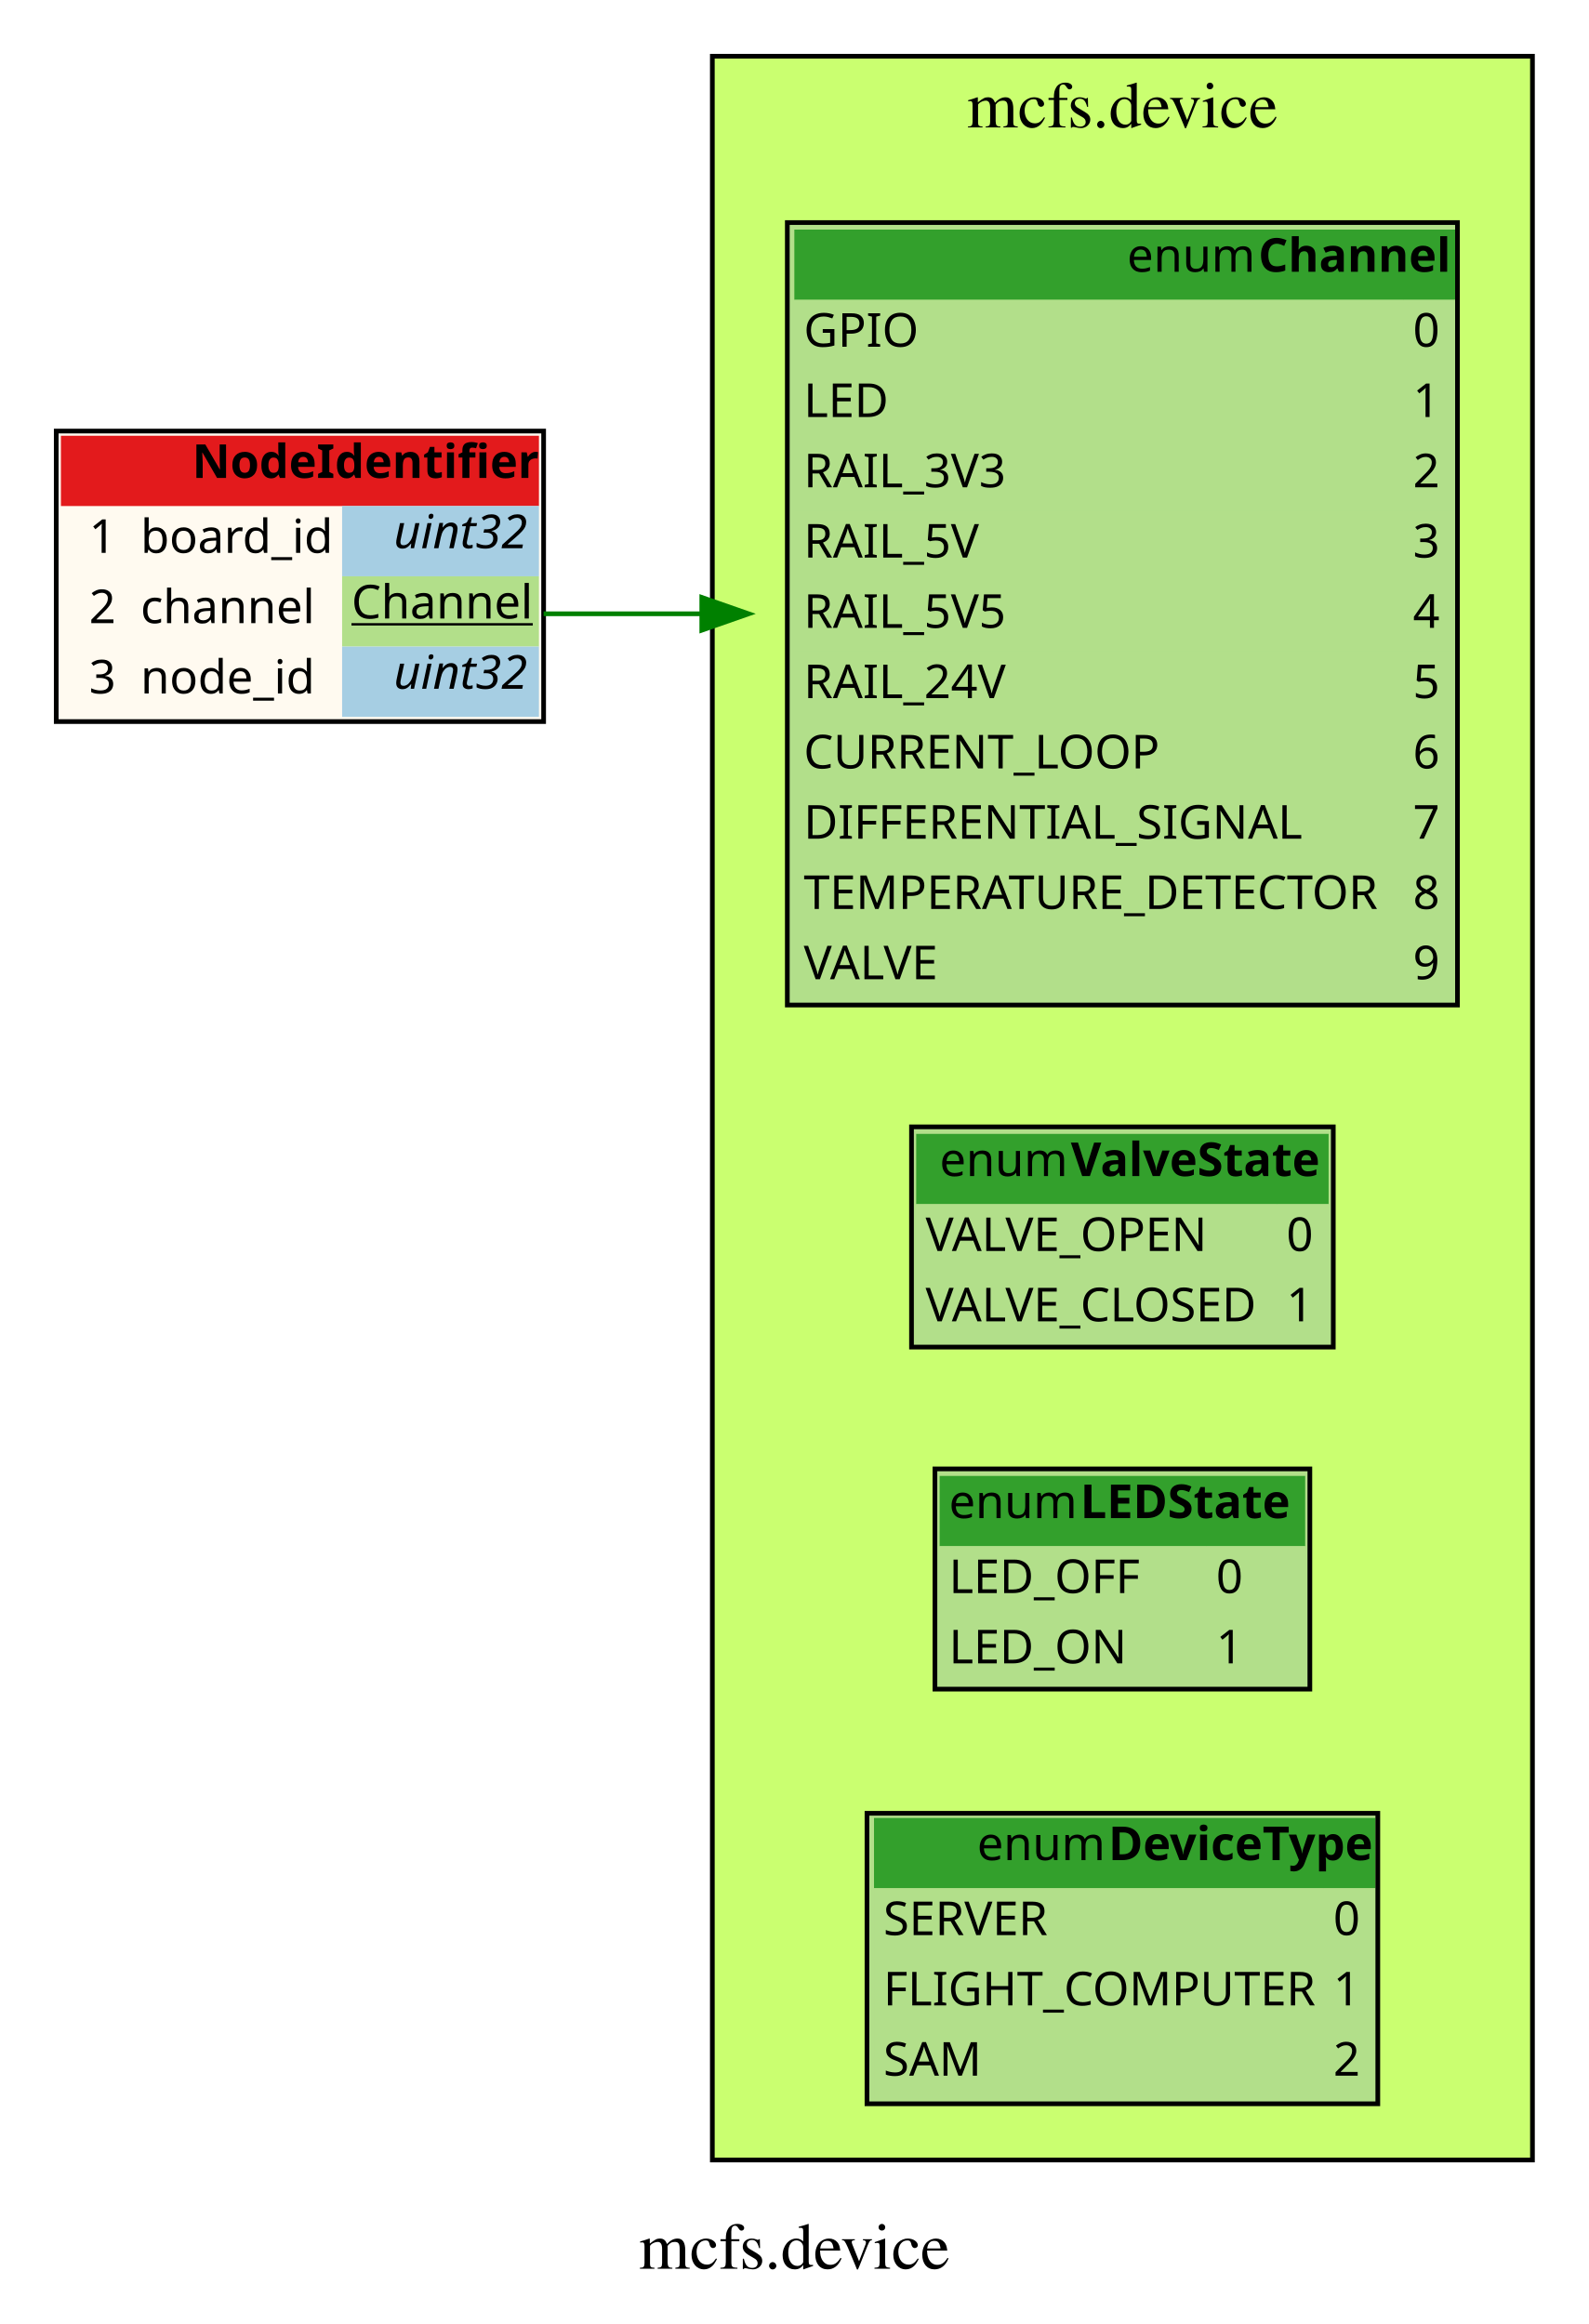
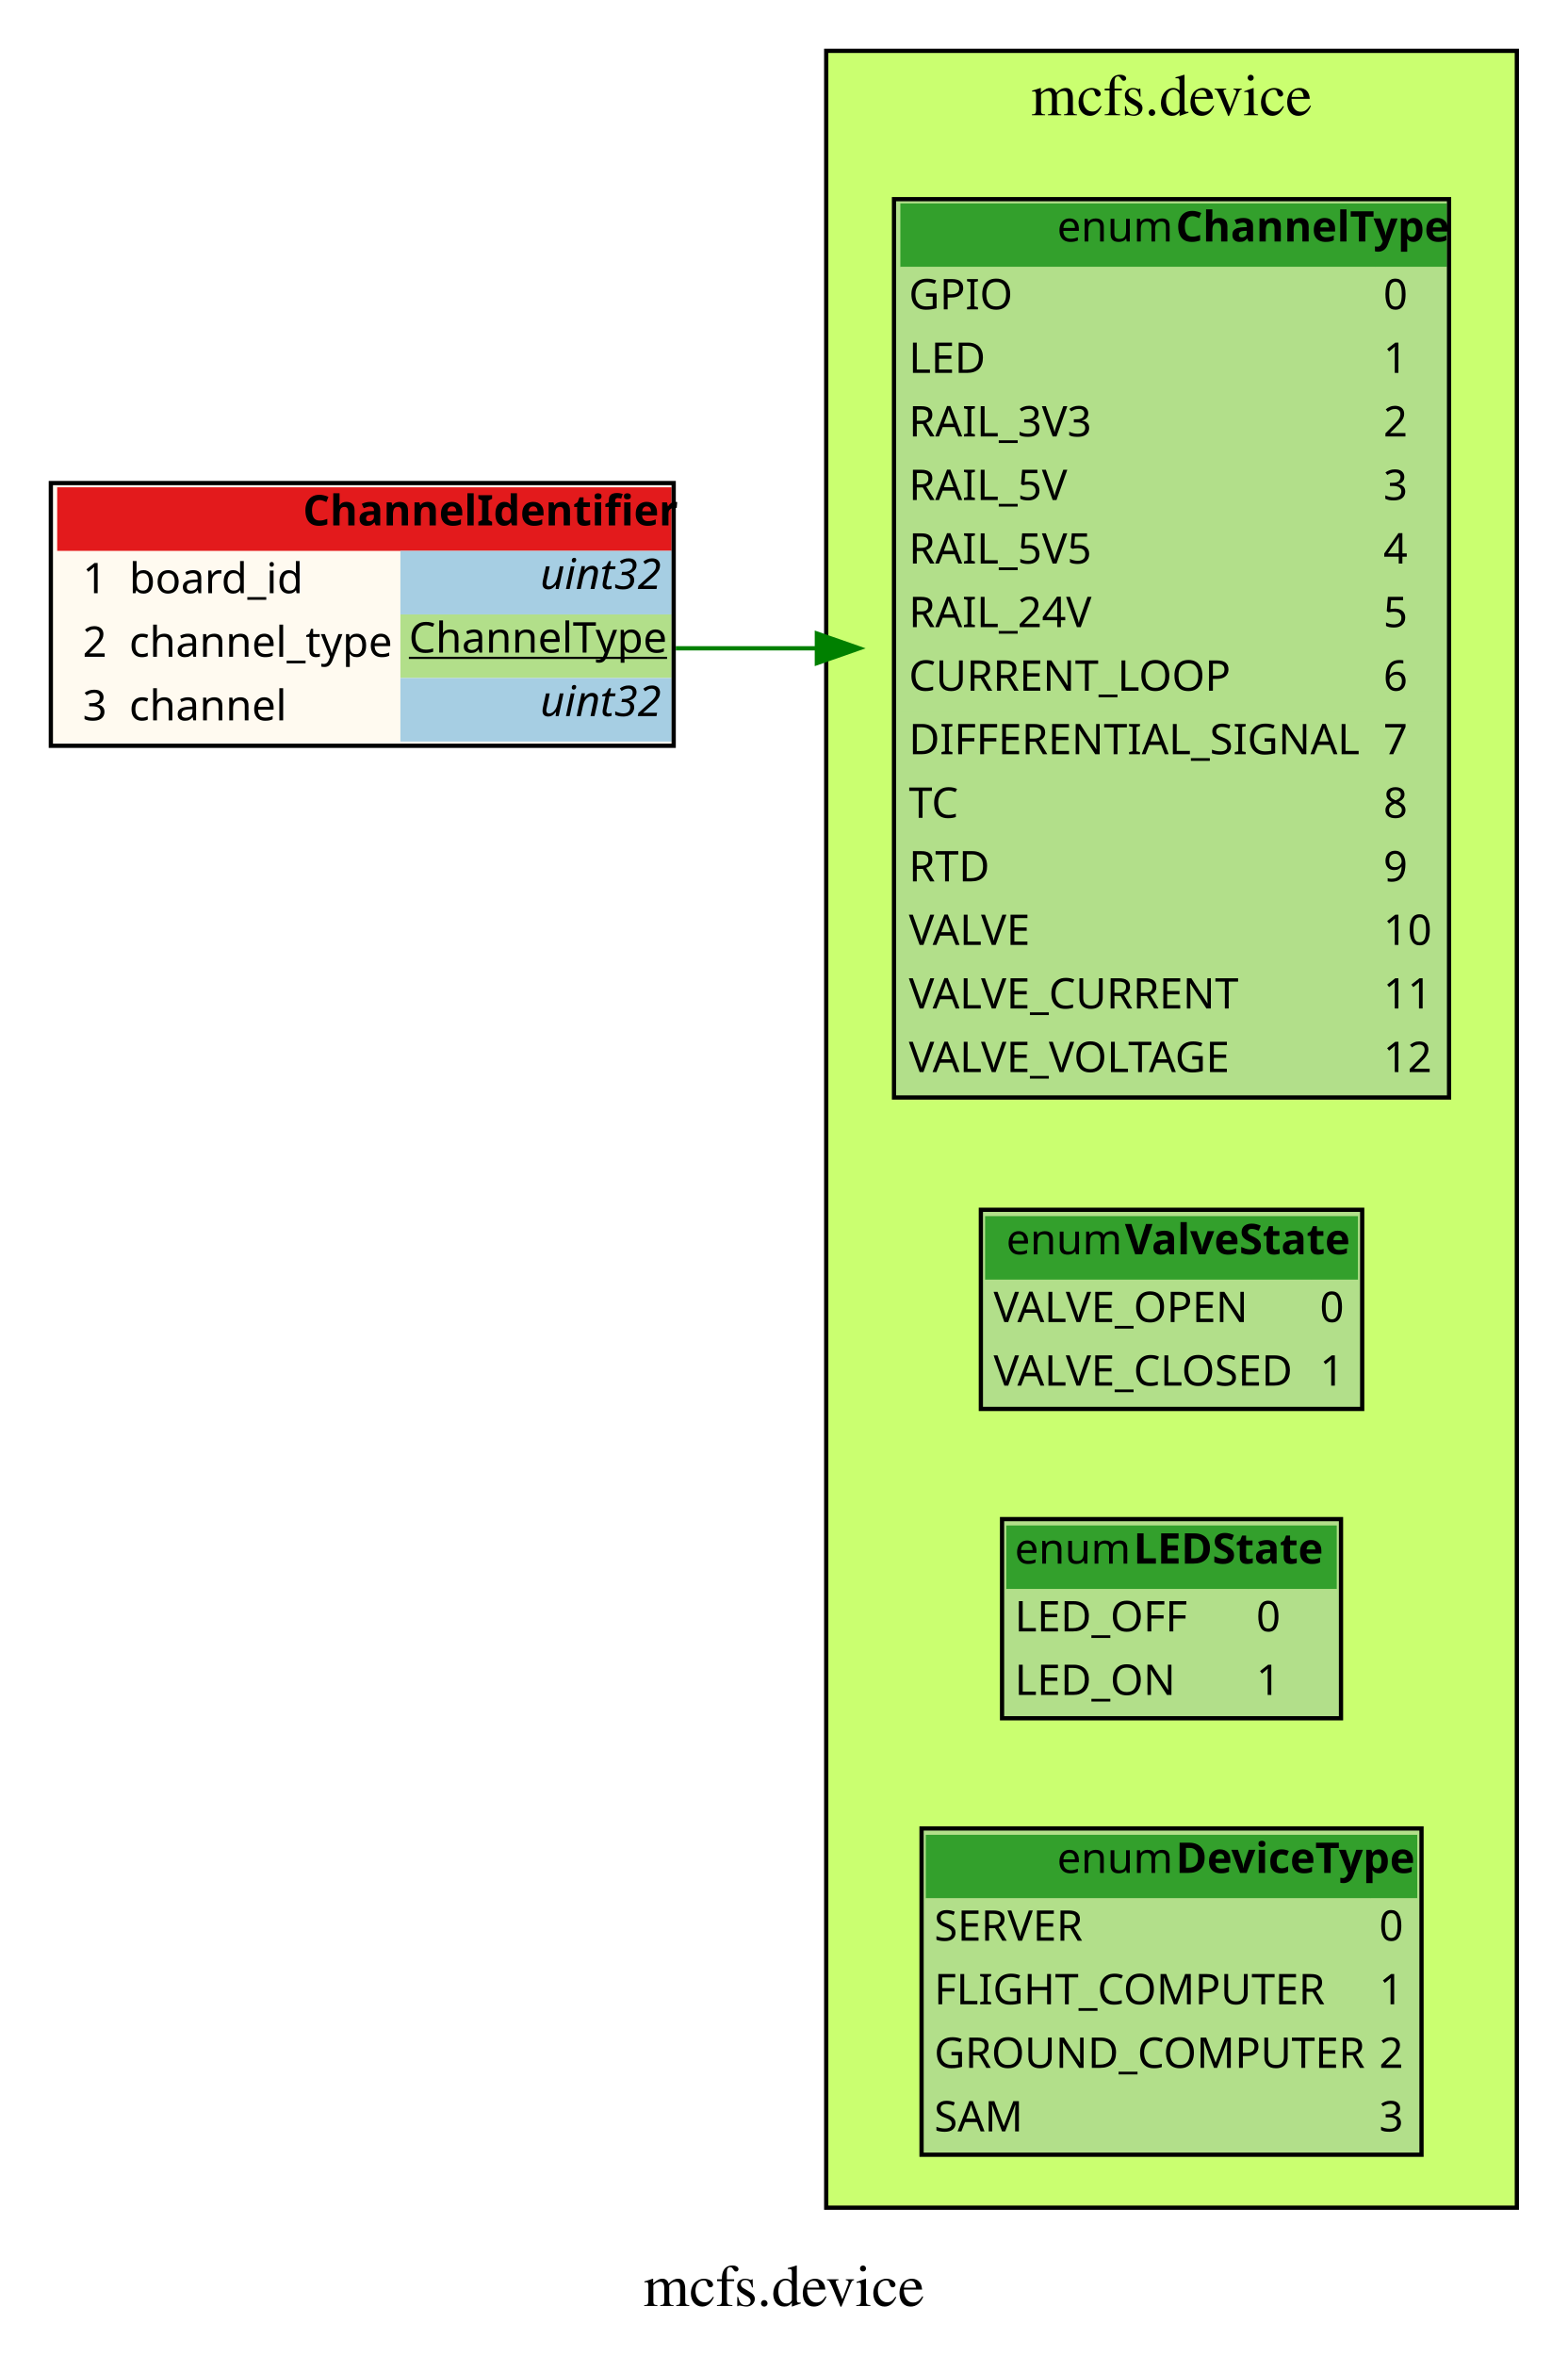
- <svg xmlns="http://www.w3.org/2000/svg" xmlns:xlink="http://www.w3.org/1999/xlink" width="339pt" height="496pt" viewBox="0.00 0.00 339.00 496.00">
-   <g id="graph0" class="graph" transform="scale(1 1) rotate(0) translate(4 492)">
+ <svg xmlns="http://www.w3.org/2000/svg" xmlns:xlink="http://www.w3.org/1999/xlink" width="370pt" height="556pt" viewBox="0.00 0.00 370.00 556.00">
+   <g id="graph0" class="graph" transform="scale(1 1) rotate(0) translate(4 552)">
    <g id="a_graph0">
      <a xlink:title="mcfs.device">
-         <text text-anchor="middle" x="165.5" y="-7.8" font-family="Times,serif" font-size="14.00">mcfs.device</text>
+         <text text-anchor="middle" x="181" y="-7.8" font-family="Times,serif" font-size="14.00">mcfs.device</text>
      </a>
    </g>
    <g id="clust1" class="cluster">
      <g id="a_clust1">
        <a xlink:title="mcfs.device">
-           <polygon fill="#caff70" stroke="black" points="148,-31 148,-480 323,-480 323,-31 148,-31" />
-           <text text-anchor="middle" x="235.5" y="-464.8" font-family="Times,serif" font-size="14.00">mcfs.device</text>
+           <polygon fill="#caff70" stroke="black" points="191,-31 191,-540 354,-540 354,-31 191,-31" />
+           <text text-anchor="middle" x="272.5" y="-524.8" font-family="Times,serif" font-size="14.00">mcfs.device</text>
        </a>
      </g>
    </g>
    <g id="node1" class="node">
      <g id="a_node1">
-         <a xlink:title="mcfs.device.NodeIdentifier">
-           <polygon fill="#fffaf0" stroke="transparent" points="8,-338 8,-400 112,-400 112,-338 8,-338" />
-           <polygon fill="#e31a1c" stroke="transparent" points="9,-384 9,-399 111,-399 111,-384 9,-384" />
-           <text text-anchor="start" x="37" y="-390" font-family="Ubuntu" font-weight="bold" font-size="10.00">NodeIdentifier</text>
-           <text text-anchor="start" x="15" y="-374" font-family="Ubuntu" font-size="10.00">1</text>
-           <text text-anchor="start" x="26" y="-374" font-family="Ubuntu" font-size="10.00">board_id</text>
-           <polygon fill="#a6cee3" stroke="transparent" points="69,-369 69,-384 111,-384 111,-369 69,-369" />
-           <text text-anchor="start" x="80" y="-375" font-family="Ubuntu" font-style="italic" font-size="10.00">uint32</text>
-           <text text-anchor="start" x="15" y="-359" font-family="Ubuntu" font-size="10.00">2</text>
-           <text text-anchor="start" x="26" y="-359" font-family="Ubuntu" font-size="10.00">channel</text>
-           <polygon fill="#b2df8a" stroke="transparent" points="69,-354 69,-369 111,-369 111,-354 69,-354" />
-           <text text-anchor="start" x="71" y="-360" font-family="Ubuntu" text-decoration="underline" font-size="10.00">Channel</text>
-           <text text-anchor="start" x="15" y="-344" font-family="Ubuntu" font-size="10.00">3</text>
-           <text text-anchor="start" x="26" y="-344" font-family="Ubuntu" font-size="10.00">node_id</text>
-           <polygon fill="#a6cee3" stroke="transparent" points="69,-339 69,-354 111,-354 111,-339 69,-339" />
-           <text text-anchor="start" x="80" y="-345" font-family="Ubuntu" font-style="italic" font-size="10.00">uint32</text>
-           <polygon fill="none" stroke="black" points="8,-338 8,-400 112,-400 112,-338 8,-338" />
+         <a xlink:title="mcfs.device.ChannelIdentifier">
+           <polygon fill="#fffaf0" stroke="transparent" points="8,-376 8,-438 155,-438 155,-376 8,-376" />
+           <polygon fill="#e31a1c" stroke="transparent" points="9.5,-422 9.5,-437 154.5,-437 154.5,-422 9.5,-422" />
+           <text text-anchor="start" x="67.5" y="-428" font-family="Ubuntu" font-weight="bold" font-size="10.00">ChannelIdentifier</text>
+           <text text-anchor="start" x="15.5" y="-412" font-family="Ubuntu" font-size="10.00">1</text>
+           <text text-anchor="start" x="26.5" y="-412" font-family="Ubuntu" font-size="10.00">board_id</text>
+           <polygon fill="#a6cee3" stroke="transparent" points="90.5,-407 90.5,-422 154.5,-422 154.5,-407 90.5,-407" />
+           <text text-anchor="start" x="123.5" y="-413" font-family="Ubuntu" font-style="italic" font-size="10.00">uint32</text>
+           <text text-anchor="start" x="15.5" y="-397" font-family="Ubuntu" font-size="10.00">2</text>
+           <text text-anchor="start" x="26.5" y="-397" font-family="Ubuntu" font-size="10.00">channel_type</text>
+           <polygon fill="#b2df8a" stroke="transparent" points="90.5,-392 90.5,-407 154.5,-407 154.5,-392 90.5,-392" />
+           <text text-anchor="start" x="92.5" y="-398" font-family="Ubuntu" text-decoration="underline" font-size="10.00">ChannelType</text>
+           <text text-anchor="start" x="15.5" y="-382" font-family="Ubuntu" font-size="10.00">3</text>
+           <text text-anchor="start" x="26.5" y="-382" font-family="Ubuntu" font-size="10.00">channel</text>
+           <polygon fill="#a6cee3" stroke="transparent" points="90.5,-377 90.5,-392 154.5,-392 154.5,-377 90.5,-377" />
+           <text text-anchor="start" x="123.5" y="-383" font-family="Ubuntu" font-style="italic" font-size="10.00">uint32</text>
+           <polygon fill="none" stroke="black" points="8,-376 8,-438 155,-438 155,-376 8,-376" />
        </a>
      </g>
    </g>
    <g id="node2" class="node">
      <g id="a_node2">
-         <a xlink:title="Channel">
-           <polygon fill="#b2df8a" stroke="transparent" points="164,-277.5 164,-444.5 307,-444.5 307,-277.5 164,-277.5" />
-           <polygon fill="#33a02c" stroke="transparent" points="165.5,-428 165.5,-443 306.5,-443 306.5,-428 165.5,-428" />
-           <text text-anchor="start" x="236.5" y="-434" font-family="Ubuntu" font-size="10.00">enum </text>
-           <text text-anchor="start" x="264.5" y="-434" font-family="Ubuntu" font-weight="bold" font-size="10.00">Channel</text>
-           <polygon fill="#b2df8a" stroke="transparent" points="165.5,-413 165.5,-428 295.5,-428 295.5,-413 165.5,-413" />
-           <text text-anchor="start" x="167.5" y="-418" font-family="Ubuntu" font-size="10.00">GPIO</text>
-           <polygon fill="#b2df8a" stroke="transparent" points="295.5,-413 295.5,-428 306.5,-428 306.5,-413 295.5,-413" />
-           <text text-anchor="start" x="297.5" y="-418" font-family="Ubuntu" font-size="10.00">0</text>
-           <polygon fill="#b2df8a" stroke="transparent" points="165.5,-398 165.5,-413 295.5,-413 295.5,-398 165.5,-398" />
-           <text text-anchor="start" x="167.5" y="-403" font-family="Ubuntu" font-size="10.00">LED</text>
-           <polygon fill="#b2df8a" stroke="transparent" points="295.5,-398 295.5,-413 306.5,-413 306.5,-398 295.5,-398" />
-           <text text-anchor="start" x="297.5" y="-403" font-family="Ubuntu" font-size="10.00">1</text>
-           <polygon fill="#b2df8a" stroke="transparent" points="165.5,-383 165.5,-398 295.5,-398 295.5,-383 165.5,-383" />
-           <text text-anchor="start" x="167.5" y="-388" font-family="Ubuntu" font-size="10.00">RAIL_3V3</text>
-           <polygon fill="#b2df8a" stroke="transparent" points="295.5,-383 295.5,-398 306.5,-398 306.5,-383 295.5,-383" />
-           <text text-anchor="start" x="297.5" y="-388" font-family="Ubuntu" font-size="10.00">2</text>
-           <polygon fill="#b2df8a" stroke="transparent" points="165.5,-368 165.5,-383 295.5,-383 295.5,-368 165.5,-368" />
-           <text text-anchor="start" x="167.5" y="-373" font-family="Ubuntu" font-size="10.00">RAIL_5V</text>
-           <polygon fill="#b2df8a" stroke="transparent" points="295.5,-368 295.5,-383 306.5,-383 306.5,-368 295.5,-368" />
-           <text text-anchor="start" x="297.5" y="-373" font-family="Ubuntu" font-size="10.00">3</text>
-           <polygon fill="#b2df8a" stroke="transparent" points="165.5,-353 165.5,-368 295.5,-368 295.5,-353 165.5,-353" />
-           <text text-anchor="start" x="167.5" y="-358" font-family="Ubuntu" font-size="10.00">RAIL_5V5</text>
-           <polygon fill="#b2df8a" stroke="transparent" points="295.5,-353 295.5,-368 306.5,-368 306.5,-353 295.5,-353" />
-           <text text-anchor="start" x="297.5" y="-358" font-family="Ubuntu" font-size="10.00">4</text>
-           <polygon fill="#b2df8a" stroke="transparent" points="165.5,-338 165.5,-353 295.5,-353 295.5,-338 165.5,-338" />
-           <text text-anchor="start" x="167.5" y="-343" font-family="Ubuntu" font-size="10.00">RAIL_24V</text>
-           <polygon fill="#b2df8a" stroke="transparent" points="295.5,-338 295.5,-353 306.5,-353 306.5,-338 295.5,-338" />
-           <text text-anchor="start" x="297.5" y="-343" font-family="Ubuntu" font-size="10.00">5</text>
-           <polygon fill="#b2df8a" stroke="transparent" points="165.5,-323 165.5,-338 295.5,-338 295.5,-323 165.5,-323" />
-           <text text-anchor="start" x="167.5" y="-328" font-family="Ubuntu" font-size="10.00">CURRENT_LOOP</text>
-           <polygon fill="#b2df8a" stroke="transparent" points="295.5,-323 295.5,-338 306.5,-338 306.5,-323 295.5,-323" />
-           <text text-anchor="start" x="297.5" y="-328" font-family="Ubuntu" font-size="10.00">6</text>
-           <polygon fill="#b2df8a" stroke="transparent" points="165.5,-308 165.5,-323 295.5,-323 295.5,-308 165.5,-308" />
-           <text text-anchor="start" x="167.5" y="-313" font-family="Ubuntu" font-size="10.00">DIFFERENTIAL_SIGNAL</text>
-           <polygon fill="#b2df8a" stroke="transparent" points="295.5,-308 295.5,-323 306.5,-323 306.5,-308 295.5,-308" />
-           <text text-anchor="start" x="297.5" y="-313" font-family="Ubuntu" font-size="10.00">7</text>
-           <polygon fill="#b2df8a" stroke="transparent" points="165.5,-293 165.5,-308 295.5,-308 295.5,-293 165.5,-293" />
-           <text text-anchor="start" x="167.5" y="-298" font-family="Ubuntu" font-size="10.00">TEMPERATURE_DETECTOR</text>
-           <polygon fill="#b2df8a" stroke="transparent" points="295.5,-293 295.5,-308 306.5,-308 306.5,-293 295.5,-293" />
-           <text text-anchor="start" x="297.5" y="-298" font-family="Ubuntu" font-size="10.00">8</text>
-           <polygon fill="#b2df8a" stroke="transparent" points="165.5,-278 165.5,-293 295.5,-293 295.5,-278 165.5,-278" />
-           <text text-anchor="start" x="167.5" y="-283" font-family="Ubuntu" font-size="10.00">VALVE</text>
-           <polygon fill="#b2df8a" stroke="transparent" points="295.5,-278 295.5,-293 306.5,-293 306.5,-278 295.5,-278" />
-           <text text-anchor="start" x="297.5" y="-283" font-family="Ubuntu" font-size="10.00">9</text>
-           <polygon fill="none" stroke="black" points="164,-277.5 164,-444.5 307,-444.5 307,-277.5 164,-277.5" />
+         <a xlink:title="ChannelType">
+           <polygon fill="#b2df8a" stroke="transparent" points="207,-293 207,-505 338,-505 338,-293 207,-293" />
+           <polygon fill="#33a02c" stroke="transparent" points="208.5,-489 208.5,-504 337.5,-504 337.5,-489 208.5,-489" />
+           <text text-anchor="start" x="245.5" y="-495" font-family="Ubuntu" font-size="10.00">enum </text>
+           <text text-anchor="start" x="273.5" y="-495" font-family="Ubuntu" font-weight="bold" font-size="10.00">ChannelType</text>
+           <polygon fill="#b2df8a" stroke="transparent" points="208.5,-474 208.5,-489 320.5,-489 320.5,-474 208.5,-474" />
+           <text text-anchor="start" x="210.5" y="-479" font-family="Ubuntu" font-size="10.00">GPIO</text>
+           <polygon fill="#b2df8a" stroke="transparent" points="320.5,-474 320.5,-489 337.5,-489 337.5,-474 320.5,-474" />
+           <text text-anchor="start" x="322.5" y="-479" font-family="Ubuntu" font-size="10.00">0</text>
+           <polygon fill="#b2df8a" stroke="transparent" points="208.5,-459 208.5,-474 320.5,-474 320.5,-459 208.5,-459" />
+           <text text-anchor="start" x="210.5" y="-464" font-family="Ubuntu" font-size="10.00">LED</text>
+           <polygon fill="#b2df8a" stroke="transparent" points="320.5,-459 320.5,-474 337.5,-474 337.5,-459 320.5,-459" />
+           <text text-anchor="start" x="322.5" y="-464" font-family="Ubuntu" font-size="10.00">1</text>
+           <polygon fill="#b2df8a" stroke="transparent" points="208.5,-444 208.5,-459 320.5,-459 320.5,-444 208.5,-444" />
+           <text text-anchor="start" x="210.5" y="-449" font-family="Ubuntu" font-size="10.00">RAIL_3V3</text>
+           <polygon fill="#b2df8a" stroke="transparent" points="320.5,-444 320.5,-459 337.5,-459 337.5,-444 320.5,-444" />
+           <text text-anchor="start" x="322.5" y="-449" font-family="Ubuntu" font-size="10.00">2</text>
+           <polygon fill="#b2df8a" stroke="transparent" points="208.5,-429 208.5,-444 320.5,-444 320.5,-429 208.5,-429" />
+           <text text-anchor="start" x="210.5" y="-434" font-family="Ubuntu" font-size="10.00">RAIL_5V</text>
+           <polygon fill="#b2df8a" stroke="transparent" points="320.5,-429 320.5,-444 337.5,-444 337.5,-429 320.5,-429" />
+           <text text-anchor="start" x="322.5" y="-434" font-family="Ubuntu" font-size="10.00">3</text>
+           <polygon fill="#b2df8a" stroke="transparent" points="208.5,-414 208.5,-429 320.5,-429 320.5,-414 208.5,-414" />
+           <text text-anchor="start" x="210.5" y="-419" font-family="Ubuntu" font-size="10.00">RAIL_5V5</text>
+           <polygon fill="#b2df8a" stroke="transparent" points="320.5,-414 320.5,-429 337.5,-429 337.5,-414 320.5,-414" />
+           <text text-anchor="start" x="322.5" y="-419" font-family="Ubuntu" font-size="10.00">4</text>
+           <polygon fill="#b2df8a" stroke="transparent" points="208.5,-399 208.5,-414 320.5,-414 320.5,-399 208.5,-399" />
+           <text text-anchor="start" x="210.5" y="-404" font-family="Ubuntu" font-size="10.00">RAIL_24V</text>
+           <polygon fill="#b2df8a" stroke="transparent" points="320.5,-399 320.5,-414 337.5,-414 337.5,-399 320.5,-399" />
+           <text text-anchor="start" x="322.5" y="-404" font-family="Ubuntu" font-size="10.00">5</text>
+           <polygon fill="#b2df8a" stroke="transparent" points="208.5,-384 208.5,-399 320.5,-399 320.5,-384 208.5,-384" />
+           <text text-anchor="start" x="210.5" y="-389" font-family="Ubuntu" font-size="10.00">CURRENT_LOOP</text>
+           <polygon fill="#b2df8a" stroke="transparent" points="320.5,-384 320.5,-399 337.5,-399 337.5,-384 320.5,-384" />
+           <text text-anchor="start" x="322.5" y="-389" font-family="Ubuntu" font-size="10.00">6</text>
+           <polygon fill="#b2df8a" stroke="transparent" points="208.5,-369 208.5,-384 320.5,-384 320.5,-369 208.5,-369" />
+           <text text-anchor="start" x="210.5" y="-374" font-family="Ubuntu" font-size="10.00">DIFFERENTIAL_SIGNAL</text>
+           <polygon fill="#b2df8a" stroke="transparent" points="320.5,-369 320.5,-384 337.5,-384 337.5,-369 320.5,-369" />
+           <text text-anchor="start" x="322.5" y="-374" font-family="Ubuntu" font-size="10.00">7</text>
+           <polygon fill="#b2df8a" stroke="transparent" points="208.5,-354 208.5,-369 320.5,-369 320.5,-354 208.5,-354" />
+           <text text-anchor="start" x="210.5" y="-359" font-family="Ubuntu" font-size="10.00">TC</text>
+           <polygon fill="#b2df8a" stroke="transparent" points="320.5,-354 320.5,-369 337.5,-369 337.5,-354 320.5,-354" />
+           <text text-anchor="start" x="322.5" y="-359" font-family="Ubuntu" font-size="10.00">8</text>
+           <polygon fill="#b2df8a" stroke="transparent" points="208.5,-339 208.5,-354 320.5,-354 320.5,-339 208.5,-339" />
+           <text text-anchor="start" x="210.5" y="-344" font-family="Ubuntu" font-size="10.00">RTD</text>
+           <polygon fill="#b2df8a" stroke="transparent" points="320.5,-339 320.5,-354 337.5,-354 337.5,-339 320.5,-339" />
+           <text text-anchor="start" x="322.5" y="-344" font-family="Ubuntu" font-size="10.00">9</text>
+           <polygon fill="#b2df8a" stroke="transparent" points="208.5,-324 208.5,-339 320.5,-339 320.5,-324 208.5,-324" />
+           <text text-anchor="start" x="210.5" y="-329" font-family="Ubuntu" font-size="10.00">VALVE</text>
+           <polygon fill="#b2df8a" stroke="transparent" points="320.5,-324 320.5,-339 337.5,-339 337.5,-324 320.5,-324" />
+           <text text-anchor="start" x="322.5" y="-329" font-family="Ubuntu" font-size="10.00">10</text>
+           <polygon fill="#b2df8a" stroke="transparent" points="208.5,-309 208.5,-324 320.5,-324 320.5,-309 208.5,-309" />
+           <text text-anchor="start" x="210.5" y="-314" font-family="Ubuntu" font-size="10.00">VALVE_CURRENT</text>
+           <polygon fill="#b2df8a" stroke="transparent" points="320.5,-309 320.5,-324 337.5,-324 337.5,-309 320.5,-309" />
+           <text text-anchor="start" x="322.5" y="-314" font-family="Ubuntu" font-size="10.00">11</text>
+           <polygon fill="#b2df8a" stroke="transparent" points="208.5,-294 208.5,-309 320.5,-309 320.5,-294 208.5,-294" />
+           <text text-anchor="start" x="210.5" y="-299" font-family="Ubuntu" font-size="10.00">VALVE_VOLTAGE</text>
+           <polygon fill="#b2df8a" stroke="transparent" points="320.5,-294 320.5,-309 337.5,-309 337.5,-294 320.5,-294" />
+           <text text-anchor="start" x="322.5" y="-299" font-family="Ubuntu" font-size="10.00">12</text>
+           <polygon fill="none" stroke="black" points="207,-293 207,-505 338,-505 338,-293 207,-293" />
        </a>
      </g>
    </g>
    <g id="edge1" class="edge">
      <g id="a_edge1">
        <a xlink:title="Ja_100 --&gt; Ja_101">
-           <path fill="none" stroke="#008000" d="M112,-361C122.83,-361 134.19,-361 145.46,-361" />
-           <polygon fill="#008000" stroke="#008000" points="145.75,-364.5 155.75,-361 145.75,-357.5 145.75,-364.5" />
+           <path fill="none" stroke="#008000" d="M155.5,-399C166.22,-399 177.49,-399 188.62,-399" />
+           <polygon fill="#008000" stroke="#008000" points="188.79,-402.5 198.79,-399 188.79,-395.5 188.79,-402.5" />
        </a>
      </g>
    </g>
    <g id="node3" class="node">
      <g id="a_node3">
        <a xlink:title="ValveState">
-           <polygon fill="#b2df8a" stroke="transparent" points="190.5,-204.5 190.5,-251.5 280.5,-251.5 280.5,-204.5 190.5,-204.5" />
-           <polygon fill="#33a02c" stroke="transparent" points="191.5,-235 191.5,-250 279.5,-250 279.5,-235 191.5,-235" />
-           <text text-anchor="start" x="196.5" y="-241" font-family="Ubuntu" font-size="10.00">enum </text>
-           <text text-anchor="start" x="224.5" y="-241" font-family="Ubuntu" font-weight="bold" font-size="10.00">ValveState</text>
-           <polygon fill="#b2df8a" stroke="transparent" points="191.5,-220 191.5,-235 268.5,-235 268.5,-220 191.5,-220" />
-           <text text-anchor="start" x="193.5" y="-225" font-family="Ubuntu" font-size="10.00">VALVE_OPEN</text>
-           <polygon fill="#b2df8a" stroke="transparent" points="268.5,-220 268.5,-235 279.5,-235 279.5,-220 268.5,-220" />
-           <text text-anchor="start" x="270.5" y="-225" font-family="Ubuntu" font-size="10.00">0</text>
-           <polygon fill="#b2df8a" stroke="transparent" points="191.5,-205 191.5,-220 268.5,-220 268.5,-205 191.5,-205" />
-           <text text-anchor="start" x="193.5" y="-210" font-family="Ubuntu" font-size="10.00">VALVE_CLOSED</text>
-           <polygon fill="#b2df8a" stroke="transparent" points="268.5,-205 268.5,-220 279.5,-220 279.5,-205 268.5,-205" />
-           <text text-anchor="start" x="270.5" y="-210" font-family="Ubuntu" font-size="10.00">1</text>
-           <polygon fill="none" stroke="black" points="190.5,-204.5 190.5,-251.5 280.5,-251.5 280.5,-204.5 190.5,-204.5" />
+           <polygon fill="#b2df8a" stroke="transparent" points="227.5,-219.5 227.5,-266.5 317.5,-266.5 317.5,-219.5 227.5,-219.5" />
+           <polygon fill="#33a02c" stroke="transparent" points="228.5,-250 228.5,-265 316.5,-265 316.5,-250 228.5,-250" />
+           <text text-anchor="start" x="233.5" y="-256" font-family="Ubuntu" font-size="10.00">enum </text>
+           <text text-anchor="start" x="261.5" y="-256" font-family="Ubuntu" font-weight="bold" font-size="10.00">ValveState</text>
+           <polygon fill="#b2df8a" stroke="transparent" points="228.5,-235 228.5,-250 305.5,-250 305.5,-235 228.5,-235" />
+           <text text-anchor="start" x="230.5" y="-240" font-family="Ubuntu" font-size="10.00">VALVE_OPEN</text>
+           <polygon fill="#b2df8a" stroke="transparent" points="305.5,-235 305.5,-250 316.5,-250 316.5,-235 305.5,-235" />
+           <text text-anchor="start" x="307.5" y="-240" font-family="Ubuntu" font-size="10.00">0</text>
+           <polygon fill="#b2df8a" stroke="transparent" points="228.5,-220 228.5,-235 305.5,-235 305.5,-220 228.5,-220" />
+           <text text-anchor="start" x="230.5" y="-225" font-family="Ubuntu" font-size="10.00">VALVE_CLOSED</text>
+           <polygon fill="#b2df8a" stroke="transparent" points="305.5,-220 305.5,-235 316.5,-235 316.5,-220 305.5,-220" />
+           <text text-anchor="start" x="307.5" y="-225" font-family="Ubuntu" font-size="10.00">1</text>
+           <polygon fill="none" stroke="black" points="227.5,-219.5 227.5,-266.5 317.5,-266.5 317.5,-219.5 227.5,-219.5" />
        </a>
      </g>
    </g>
    <g id="node4" class="node">
      <g id="a_node4">
        <a xlink:title="LEDState">
-           <polygon fill="#b2df8a" stroke="transparent" points="195.5,-131.5 195.5,-178.5 275.5,-178.5 275.5,-131.5 195.5,-131.5" />
-           <polygon fill="#33a02c" stroke="transparent" points="196.5,-162 196.5,-177 274.5,-177 274.5,-162 196.5,-162" />
-           <text text-anchor="start" x="198.5" y="-168" font-family="Ubuntu" font-size="10.00">enum </text>
-           <text text-anchor="start" x="226.5" y="-168" font-family="Ubuntu" font-weight="bold" font-size="10.00">LEDState</text>
-           <polygon fill="#b2df8a" stroke="transparent" points="196.5,-147 196.5,-162 253.5,-162 253.5,-147 196.5,-147" />
-           <text text-anchor="start" x="198.5" y="-152" font-family="Ubuntu" font-size="10.00">LED_OFF</text>
-           <polygon fill="#b2df8a" stroke="transparent" points="253.5,-147 253.5,-162 274.5,-162 274.5,-147 253.5,-147" />
-           <text text-anchor="start" x="255.5" y="-152" font-family="Ubuntu" font-size="10.00">0</text>
-           <polygon fill="#b2df8a" stroke="transparent" points="196.5,-132 196.5,-147 253.5,-147 253.5,-132 196.5,-132" />
-           <text text-anchor="start" x="198.5" y="-137" font-family="Ubuntu" font-size="10.00">LED_ON</text>
-           <polygon fill="#b2df8a" stroke="transparent" points="253.5,-132 253.5,-147 274.5,-147 274.5,-132 253.5,-132" />
-           <text text-anchor="start" x="255.5" y="-137" font-family="Ubuntu" font-size="10.00">1</text>
-           <polygon fill="none" stroke="black" points="195.5,-131.5 195.5,-178.5 275.5,-178.5 275.5,-131.5 195.5,-131.5" />
+           <polygon fill="#b2df8a" stroke="transparent" points="232.5,-146.5 232.5,-193.5 312.5,-193.5 312.5,-146.5 232.5,-146.5" />
+           <polygon fill="#33a02c" stroke="transparent" points="233.5,-177 233.5,-192 311.5,-192 311.5,-177 233.5,-177" />
+           <text text-anchor="start" x="235.5" y="-183" font-family="Ubuntu" font-size="10.00">enum </text>
+           <text text-anchor="start" x="263.5" y="-183" font-family="Ubuntu" font-weight="bold" font-size="10.00">LEDState</text>
+           <polygon fill="#b2df8a" stroke="transparent" points="233.5,-162 233.5,-177 290.5,-177 290.5,-162 233.5,-162" />
+           <text text-anchor="start" x="235.5" y="-167" font-family="Ubuntu" font-size="10.00">LED_OFF</text>
+           <polygon fill="#b2df8a" stroke="transparent" points="290.5,-162 290.5,-177 311.5,-177 311.5,-162 290.5,-162" />
+           <text text-anchor="start" x="292.5" y="-167" font-family="Ubuntu" font-size="10.00">0</text>
+           <polygon fill="#b2df8a" stroke="transparent" points="233.5,-147 233.5,-162 290.5,-162 290.5,-147 233.5,-147" />
+           <text text-anchor="start" x="235.5" y="-152" font-family="Ubuntu" font-size="10.00">LED_ON</text>
+           <polygon fill="#b2df8a" stroke="transparent" points="290.5,-147 290.5,-162 311.5,-162 311.5,-147 290.5,-147" />
+           <text text-anchor="start" x="292.5" y="-152" font-family="Ubuntu" font-size="10.00">1</text>
+           <polygon fill="none" stroke="black" points="232.5,-146.5 232.5,-193.5 312.5,-193.5 312.5,-146.5 232.5,-146.5" />
        </a>
      </g>
    </g>
    <g id="node5" class="node">
      <g id="a_node5">
        <a xlink:title="DeviceType">
-           <polygon fill="#b2df8a" stroke="transparent" points="181,-43 181,-105 290,-105 290,-43 181,-43" />
-           <polygon fill="#33a02c" stroke="transparent" points="182.5,-89 182.5,-104 289.5,-104 289.5,-89 182.5,-89" />
-           <text text-anchor="start" x="204.5" y="-95" font-family="Ubuntu" font-size="10.00">enum </text>
-           <text text-anchor="start" x="232.5" y="-95" font-family="Ubuntu" font-weight="bold" font-size="10.00">DeviceType</text>
-           <polygon fill="#b2df8a" stroke="transparent" points="182.5,-74 182.5,-89 278.5,-89 278.5,-74 182.5,-74" />
-           <text text-anchor="start" x="184.5" y="-79" font-family="Ubuntu" font-size="10.00">SERVER</text>
-           <polygon fill="#b2df8a" stroke="transparent" points="278.5,-74 278.5,-89 289.5,-89 289.5,-74 278.5,-74" />
-           <text text-anchor="start" x="280.5" y="-79" font-family="Ubuntu" font-size="10.00">0</text>
-           <polygon fill="#b2df8a" stroke="transparent" points="182.5,-59 182.5,-74 278.5,-74 278.5,-59 182.5,-59" />
-           <text text-anchor="start" x="184.5" y="-64" font-family="Ubuntu" font-size="10.00">FLIGHT_COMPUTER</text>
-           <polygon fill="#b2df8a" stroke="transparent" points="278.5,-59 278.5,-74 289.5,-74 289.5,-59 278.5,-59" />
-           <text text-anchor="start" x="280.5" y="-64" font-family="Ubuntu" font-size="10.00">1</text>
-           <polygon fill="#b2df8a" stroke="transparent" points="182.5,-44 182.5,-59 278.5,-59 278.5,-44 182.5,-44" />
-           <text text-anchor="start" x="184.5" y="-49" font-family="Ubuntu" font-size="10.00">SAM</text>
-           <polygon fill="#b2df8a" stroke="transparent" points="278.5,-44 278.5,-59 289.5,-59 289.5,-44 278.5,-44" />
-           <text text-anchor="start" x="280.5" y="-49" font-family="Ubuntu" font-size="10.00">2</text>
-           <polygon fill="none" stroke="black" points="181,-43 181,-105 290,-105 290,-43 181,-43" />
+           <polygon fill="#b2df8a" stroke="transparent" points="213.5,-43.5 213.5,-120.5 331.5,-120.5 331.5,-43.5 213.5,-43.5" />
+           <polygon fill="#33a02c" stroke="transparent" points="214.5,-104 214.5,-119 330.5,-119 330.5,-104 214.5,-104" />
+           <text text-anchor="start" x="245.5" y="-110" font-family="Ubuntu" font-size="10.00">enum </text>
+           <text text-anchor="start" x="273.5" y="-110" font-family="Ubuntu" font-weight="bold" font-size="10.00">DeviceType</text>
+           <polygon fill="#b2df8a" stroke="transparent" points="214.5,-89 214.5,-104 319.5,-104 319.5,-89 214.5,-89" />
+           <text text-anchor="start" x="216.5" y="-94" font-family="Ubuntu" font-size="10.00">SERVER</text>
+           <polygon fill="#b2df8a" stroke="transparent" points="319.5,-89 319.5,-104 330.5,-104 330.5,-89 319.5,-89" />
+           <text text-anchor="start" x="321.5" y="-94" font-family="Ubuntu" font-size="10.00">0</text>
+           <polygon fill="#b2df8a" stroke="transparent" points="214.5,-74 214.5,-89 319.5,-89 319.5,-74 214.5,-74" />
+           <text text-anchor="start" x="216.5" y="-79" font-family="Ubuntu" font-size="10.00">FLIGHT_COMPUTER</text>
+           <polygon fill="#b2df8a" stroke="transparent" points="319.5,-74 319.5,-89 330.5,-89 330.5,-74 319.5,-74" />
+           <text text-anchor="start" x="321.5" y="-79" font-family="Ubuntu" font-size="10.00">1</text>
+           <polygon fill="#b2df8a" stroke="transparent" points="214.5,-59 214.5,-74 319.5,-74 319.5,-59 214.5,-59" />
+           <text text-anchor="start" x="216.5" y="-64" font-family="Ubuntu" font-size="10.00">GROUND_COMPUTER</text>
+           <polygon fill="#b2df8a" stroke="transparent" points="319.5,-59 319.5,-74 330.5,-74 330.5,-59 319.5,-59" />
+           <text text-anchor="start" x="321.5" y="-64" font-family="Ubuntu" font-size="10.00">2</text>
+           <polygon fill="#b2df8a" stroke="transparent" points="214.5,-44 214.5,-59 319.5,-59 319.5,-44 214.5,-44" />
+           <text text-anchor="start" x="216.5" y="-49" font-family="Ubuntu" font-size="10.00">SAM</text>
+           <polygon fill="#b2df8a" stroke="transparent" points="319.5,-44 319.5,-59 330.5,-59 330.5,-44 319.5,-44" />
+           <text text-anchor="start" x="321.5" y="-49" font-family="Ubuntu" font-size="10.00">3</text>
+           <polygon fill="none" stroke="black" points="213.5,-43.5 213.5,-120.5 331.5,-120.5 331.5,-43.5 213.5,-43.5" />
        </a>
      </g>
    </g>
  </g>
</svg>
